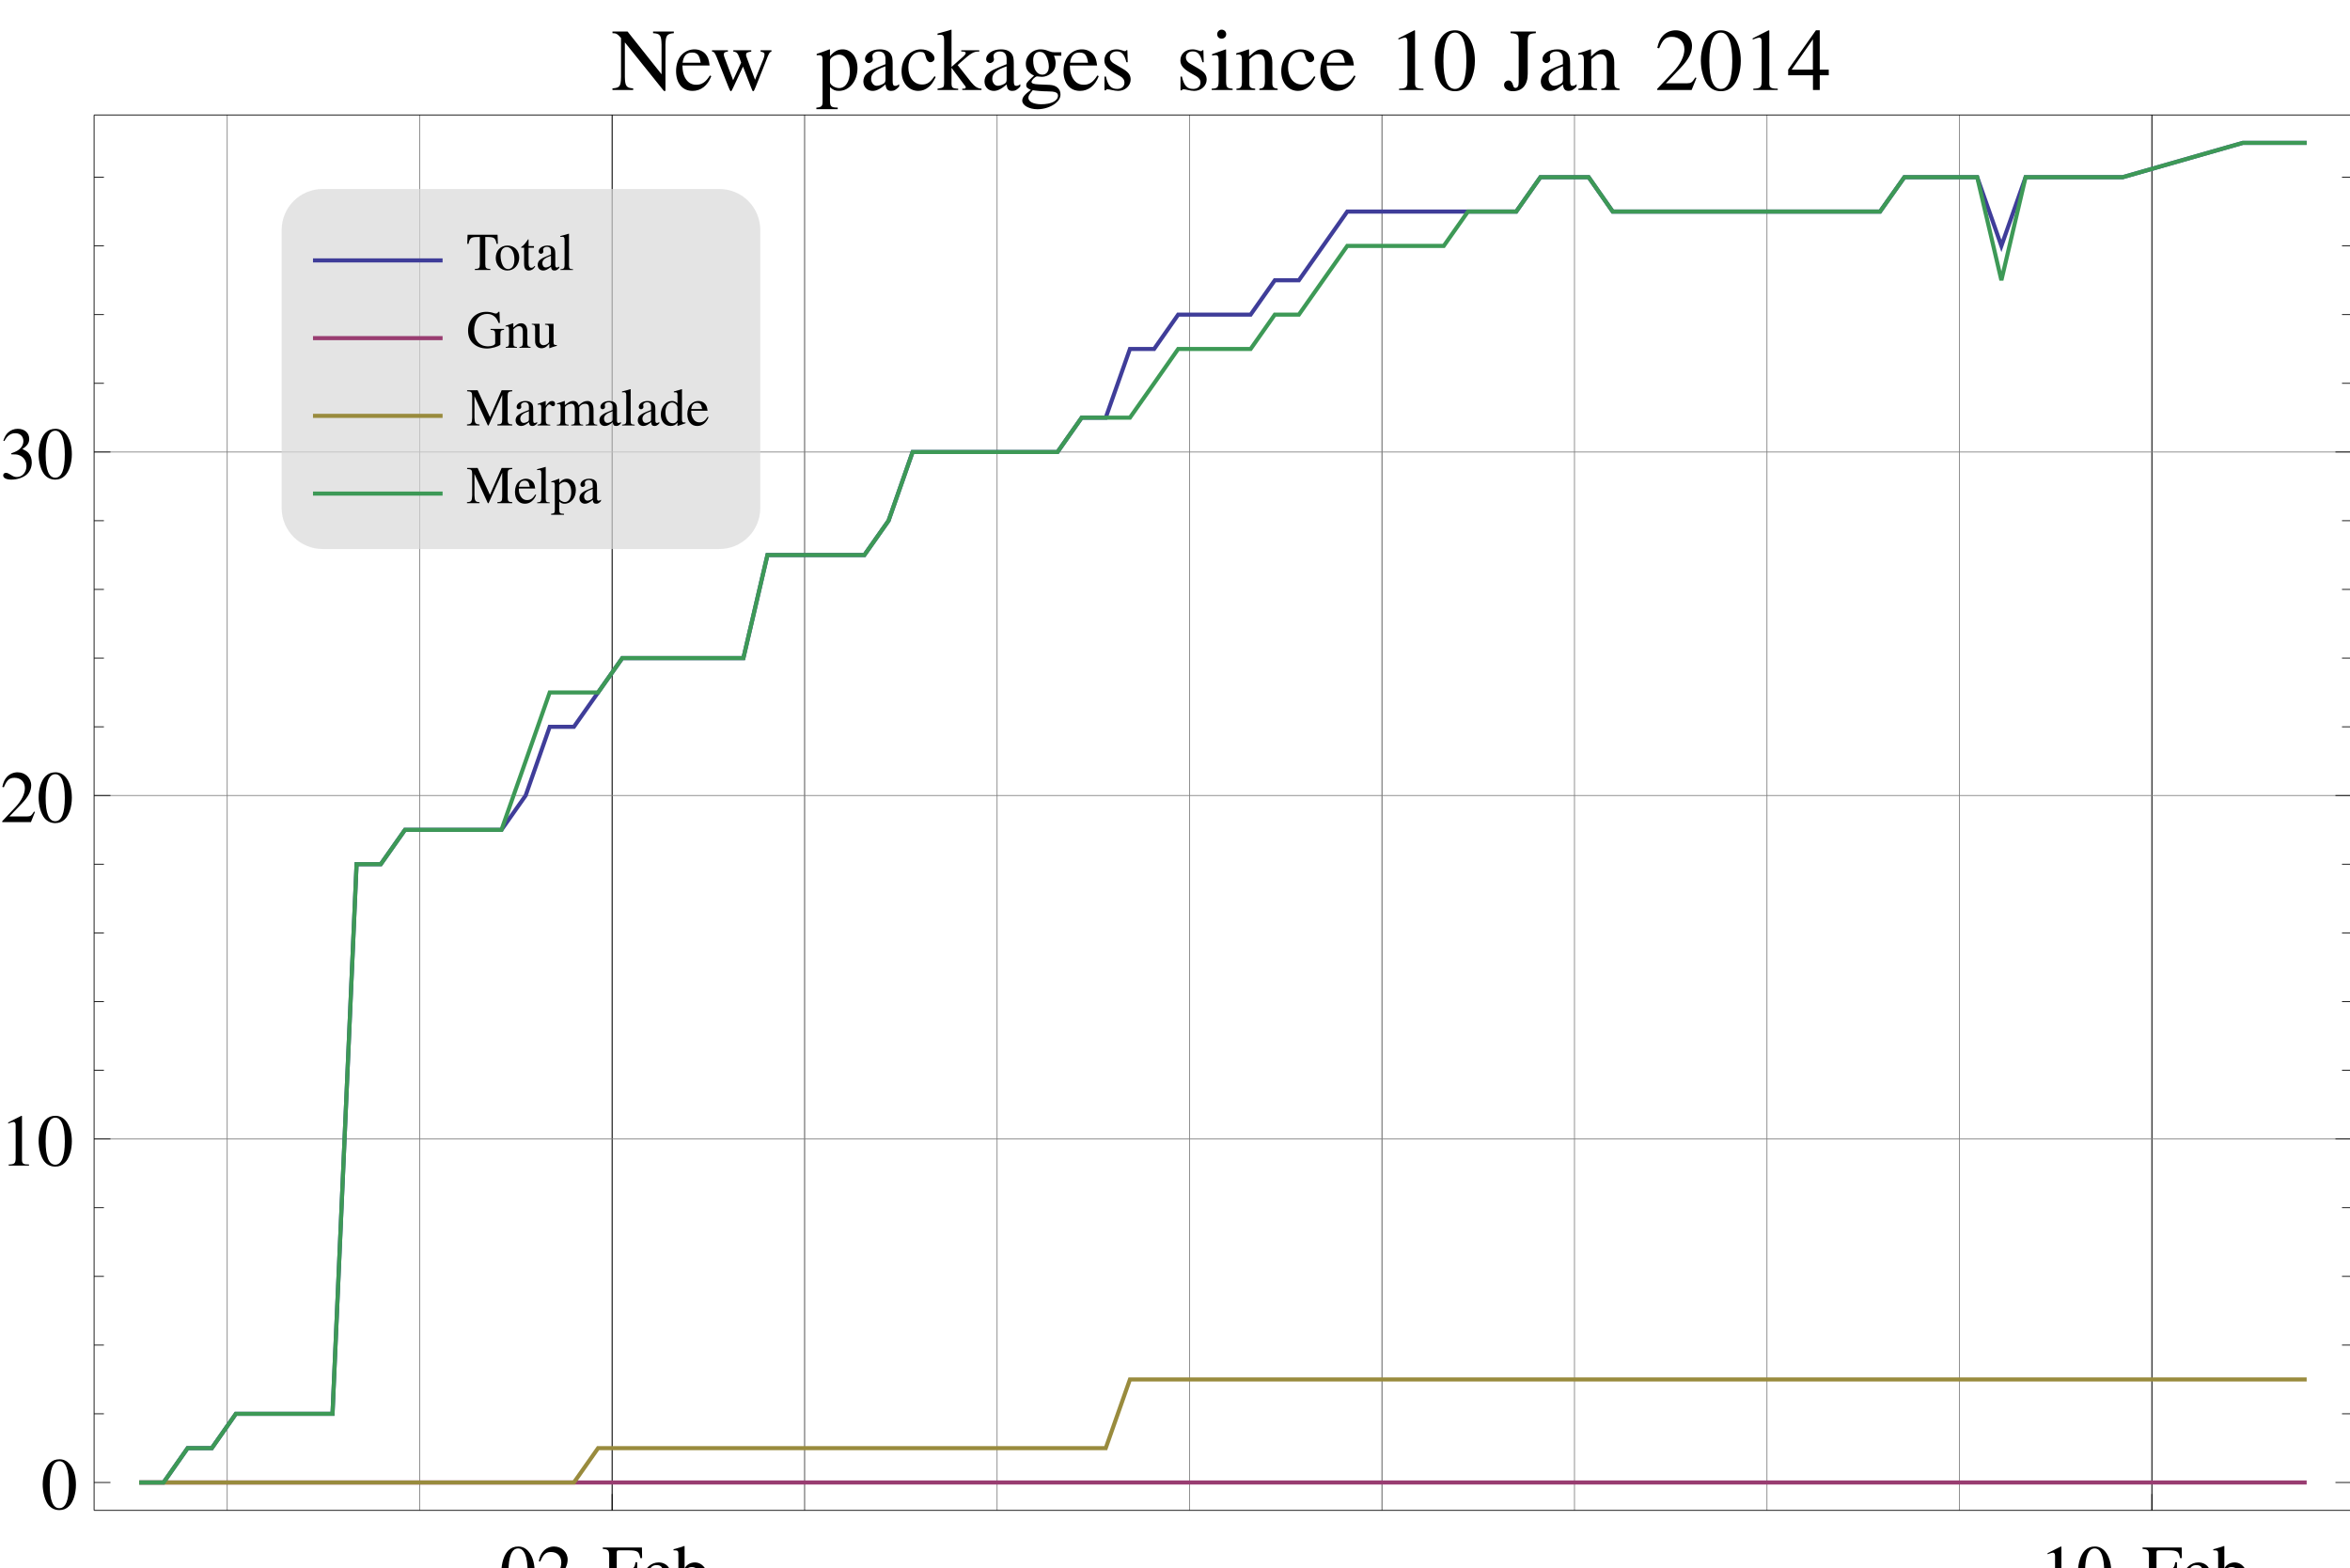
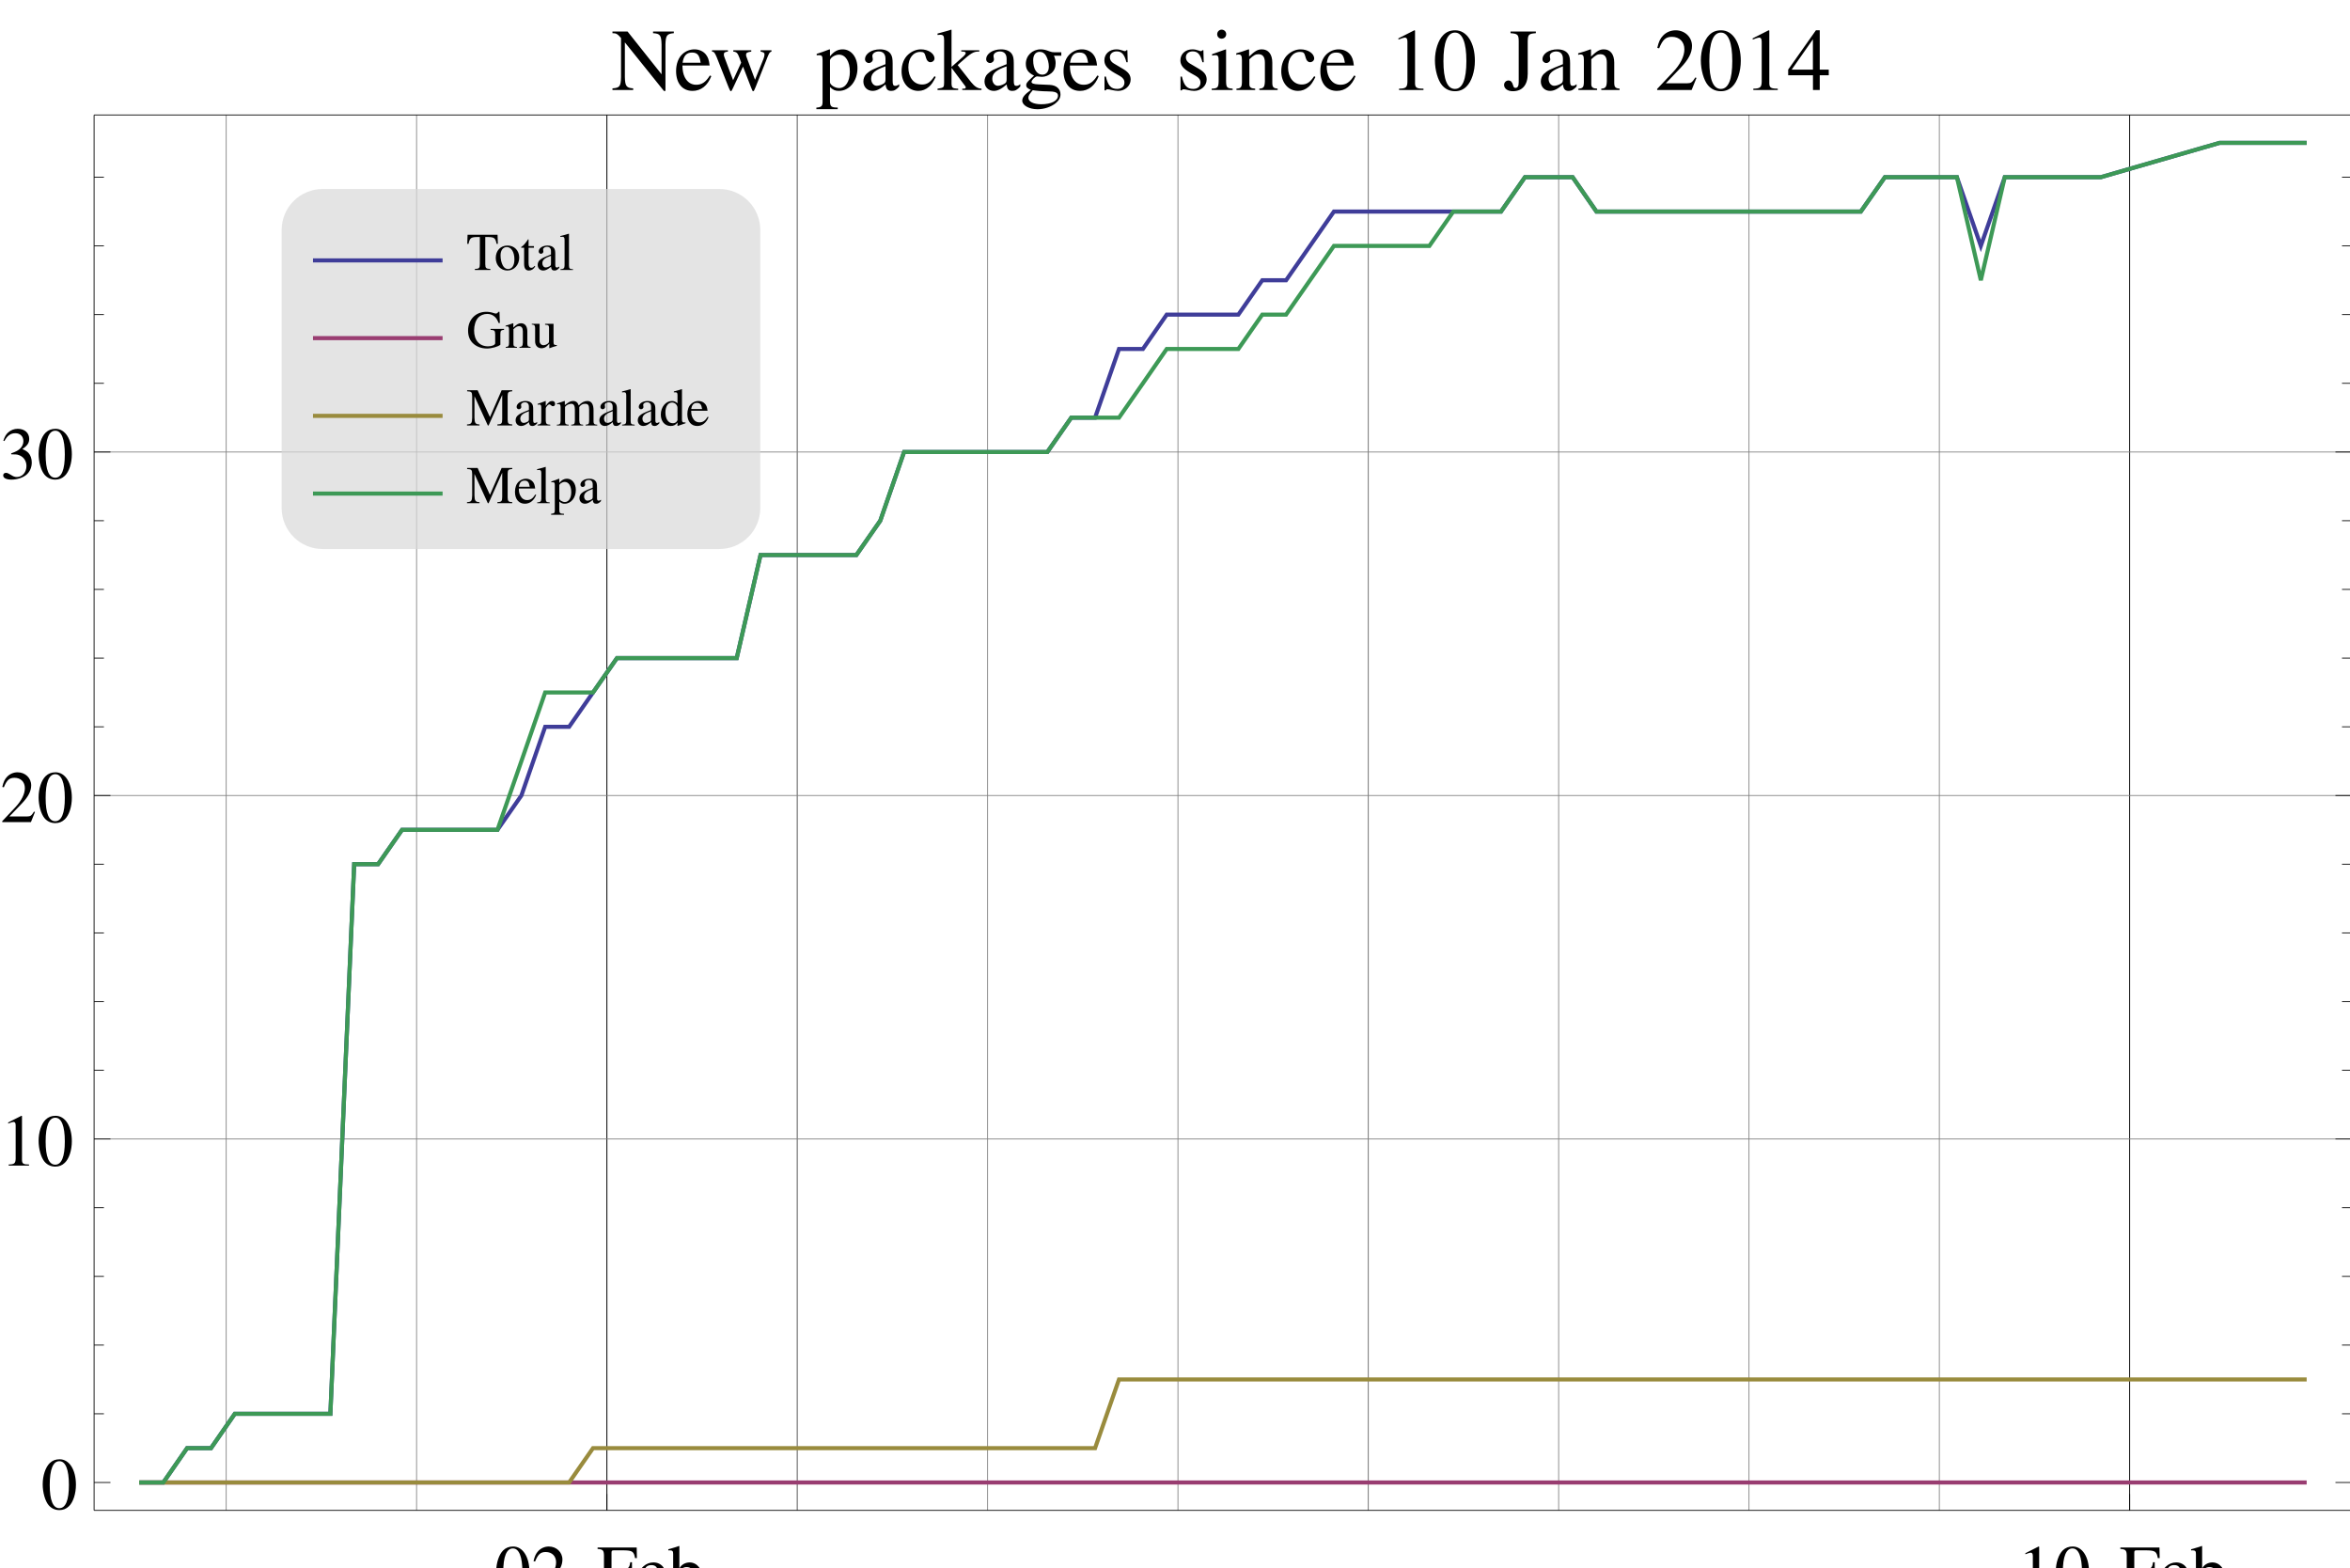
<svg xmlns="http://www.w3.org/2000/svg" version="1.1">
  <g transform="translate(-0, -0)">
    <g transform="matrix(1, 0, 0, 1, 0, 0)" clip-path="url(#cp1)">
      <clipPath id="cp1">
-         <polygon points="23,28 23,370 575,370 575,28 " />
-       </clipPath>
-       <polyline fill="none" stroke-opacity="1" stroke-width="0.2px" stroke="rgb(50.001%,50.001%,50.001%)" points="55.537,369.193 55.537,28.1 " />
+         <polygon points="22,28 22,370 575,370 575,28 " />
+       </clipPath>
+       <polyline fill="none" stroke-opacity="1" stroke-width="0.2px" stroke="rgb(50.001%,50.001%,50.001%)" points="55.3,369.193 55.3,28.1 " />
    </g>
    <g transform="matrix(1, 0, 0, 1, 0, 0)" clip-path="url(#cp2)">
      <clipPath id="cp2">
-         <polygon points="23,28 23,370 575,370 575,28 " />
-       </clipPath>
-       <polyline fill="none" stroke-opacity="1" stroke-width="0.2px" stroke="rgb(50.001%,50.001%,50.001%)" points="102.586,369.193 102.586,28.1 " />
+         <polygon points="22,28 22,370 575,370 575,28 " />
+       </clipPath>
+       <polyline fill="none" stroke-opacity="1" stroke-width="0.2px" stroke="rgb(50.001%,50.001%,50.001%)" points="101.829,369.193 101.829,28.1 " />
    </g>
    <g transform="matrix(1, 0, 0, 1, 0, 0)" clip-path="url(#cp3)">
      <clipPath id="cp3">
-         <polygon points="23,28 23,370 575,370 575,28 " />
-       </clipPath>
-       <polyline fill="none" stroke-opacity="1" stroke-width="0.2px" stroke="rgb(50.001%,50.001%,50.001%)" points="149.635,369.193 149.635,28.1 " />
+         <polygon points="22,28 22,370 575,370 575,28 " />
+       </clipPath>
+       <polyline fill="none" stroke-opacity="1" stroke-width="0.2px" stroke="rgb(50.001%,50.001%,50.001%)" points="148.359,369.193 148.359,28.1 " />
    </g>
    <g transform="matrix(1, 0, 0, 1, 0, 0)" clip-path="url(#cp4)">
      <clipPath id="cp4">
-         <polygon points="23,28 23,370 575,370 575,28 " />
-       </clipPath>
-       <polyline fill="none" stroke-opacity="1" stroke-width="0.2px" stroke="rgb(50.001%,50.001%,50.001%)" points="196.684,369.193 196.684,28.1 " />
+         <polygon points="22,28 22,370 575,370 575,28 " />
+       </clipPath>
+       <polyline fill="none" stroke-opacity="1" stroke-width="0.2px" stroke="rgb(50.001%,50.001%,50.001%)" points="194.888,369.193 194.888,28.1 " />
    </g>
    <g transform="matrix(1, 0, 0, 1, 0, 0)" clip-path="url(#cp5)">
      <clipPath id="cp5">
-         <polygon points="23,28 23,370 575,370 575,28 " />
-       </clipPath>
-       <polyline fill="none" stroke-opacity="1" stroke-width="0.2px" stroke="rgb(50.001%,50.001%,50.001%)" points="196.684,369.193 196.684,28.1 " />
+         <polygon points="22,28 22,370 575,370 575,28 " />
+       </clipPath>
+       <polyline fill="none" stroke-opacity="1" stroke-width="0.2px" stroke="rgb(50.001%,50.001%,50.001%)" points="194.888,369.193 194.888,28.1 " />
    </g>
    <g transform="matrix(1, 0, 0, 1, 0, 0)" clip-path="url(#cp6)">
      <clipPath id="cp6">
-         <polygon points="23,28 23,370 575,370 575,28 " />
-       </clipPath>
-       <polyline fill="none" stroke-opacity="1" stroke-width="0.2px" stroke="rgb(50.001%,50.001%,50.001%)" points="243.733,369.193 243.733,28.1 " />
+         <polygon points="22,28 22,370 575,370 575,28 " />
+       </clipPath>
+       <polyline fill="none" stroke-opacity="1" stroke-width="0.2px" stroke="rgb(50.001%,50.001%,50.001%)" points="241.418,369.193 241.418,28.1 " />
    </g>
    <g transform="matrix(1, 0, 0, 1, 0, 0)" clip-path="url(#cp7)">
      <clipPath id="cp7">
-         <polygon points="23,28 23,370 575,370 575,28 " />
-       </clipPath>
-       <polyline fill="none" stroke-opacity="1" stroke-width="0.2px" stroke="rgb(50.001%,50.001%,50.001%)" points="290.782,369.193 290.782,28.1 " />
+         <polygon points="22,28 22,370 575,370 575,28 " />
+       </clipPath>
+       <polyline fill="none" stroke-opacity="1" stroke-width="0.2px" stroke="rgb(50.001%,50.001%,50.001%)" points="287.948,369.193 287.948,28.1 " />
    </g>
    <g transform="matrix(1, 0, 0, 1, 0, 0)" clip-path="url(#cp8)">
      <clipPath id="cp8">
-         <polygon points="23,28 23,370 575,370 575,28 " />
-       </clipPath>
-       <polyline fill="none" stroke-opacity="1" stroke-width="0.2px" stroke="rgb(50.001%,50.001%,50.001%)" points="337.831,369.193 337.831,28.1 " />
+         <polygon points="22,28 22,370 575,370 575,28 " />
+       </clipPath>
+       <polyline fill="none" stroke-opacity="1" stroke-width="0.2px" stroke="rgb(50.001%,50.001%,50.001%)" points="334.477,369.193 334.477,28.1 " />
    </g>
    <g transform="matrix(1, 0, 0, 1, 0, 0)" clip-path="url(#cp9)">
      <clipPath id="cp9">
-         <polygon points="23,28 23,370 575,370 575,28 " />
-       </clipPath>
-       <polyline fill="none" stroke-opacity="1" stroke-width="0.2px" stroke="rgb(50.001%,50.001%,50.001%)" points="337.831,369.193 337.831,28.1 " />
+         <polygon points="22,28 22,370 575,370 575,28 " />
+       </clipPath>
+       <polyline fill="none" stroke-opacity="1" stroke-width="0.2px" stroke="rgb(50.001%,50.001%,50.001%)" points="334.477,369.193 334.477,28.1 " />
    </g>
    <g transform="matrix(1, 0, 0, 1, 0, 0)" clip-path="url(#cp10)">
      <clipPath id="cp10">
-         <polygon points="23,28 23,370 575,370 575,28 " />
-       </clipPath>
-       <polyline fill="none" stroke-opacity="1" stroke-width="0.2px" stroke="rgb(50.001%,50.001%,50.001%)" points="384.88,369.193 384.88,28.1 " />
+         <polygon points="22,28 22,370 575,370 575,28 " />
+       </clipPath>
+       <polyline fill="none" stroke-opacity="1" stroke-width="0.2px" stroke="rgb(50.001%,50.001%,50.001%)" points="381.007,369.193 381.007,28.1 " />
    </g>
    <g transform="matrix(1, 0, 0, 1, 0, 0)" clip-path="url(#cp11)">
      <clipPath id="cp11">
-         <polygon points="23,28 23,370 575,370 575,28 " />
-       </clipPath>
-       <polyline fill="none" stroke-opacity="1" stroke-width="0.2px" stroke="rgb(50.001%,50.001%,50.001%)" points="431.929,369.193 431.929,28.1 " />
+         <polygon points="22,28 22,370 575,370 575,28 " />
+       </clipPath>
+       <polyline fill="none" stroke-opacity="1" stroke-width="0.2px" stroke="rgb(50.001%,50.001%,50.001%)" points="427.537,369.193 427.537,28.1 " />
    </g>
    <g transform="matrix(1, 0, 0, 1, 0, 0)" clip-path="url(#cp12)">
      <clipPath id="cp12">
-         <polygon points="23,28 23,370 575,370 575,28 " />
-       </clipPath>
-       <polyline fill="none" stroke-opacity="1" stroke-width="0.2px" stroke="rgb(50.001%,50.001%,50.001%)" points="478.978,369.193 478.978,28.1 " />
+         <polygon points="22,28 22,370 575,370 575,28 " />
+       </clipPath>
+       <polyline fill="none" stroke-opacity="1" stroke-width="0.2px" stroke="rgb(50.001%,50.001%,50.001%)" points="474.066,369.193 474.066,28.1 " />
    </g>
    <g transform="matrix(1, 0, 0, 1, 0, 0)" clip-path="url(#cp13)">
      <clipPath id="cp13">
-         <polygon points="23,28 23,370 575,370 575,28 " />
-       </clipPath>
-       <polyline fill="none" stroke-opacity="1" stroke-width="0.2px" stroke="rgb(50.001%,50.001%,50.001%)" points="526.027,369.193 526.027,28.1 " />
+         <polygon points="22,28 22,370 575,370 575,28 " />
+       </clipPath>
+       <polyline fill="none" stroke-opacity="1" stroke-width="0.2px" stroke="rgb(50.001%,50.001%,50.001%)" points="520.596,369.193 520.596,28.1 " />
    </g>
    <g transform="matrix(1, 0, 0, 1, 0, 0)" clip-path="url(#cp14)">
      <clipPath id="cp14">
-         <polygon points="23,28 23,370 575,370 575,28 " />
-       </clipPath>
-       <polyline fill="none" stroke-opacity="1" stroke-width="0.2px" stroke="rgb(0%,0%,0%)" points="149.635,369.193 149.635,28.1 " />
+         <polygon points="22,28 22,370 575,370 575,28 " />
+       </clipPath>
+       <polyline fill="none" stroke-opacity="1" stroke-width="0.2px" stroke="rgb(0%,0%,0%)" points="148.359,369.193 148.359,28.1 " />
    </g>
    <g transform="matrix(1, 0, 0, 1, 0, 0)" clip-path="url(#cp15)">
      <clipPath id="cp15">
-         <polygon points="23,28 23,370 575,370 575,28 " />
-       </clipPath>
-       <polyline fill="none" stroke-opacity="1" stroke-width="0.2px" stroke="rgb(0%,0%,0%)" points="526.027,369.193 526.027,28.1 " />
+         <polygon points="22,28 22,370 575,370 575,28 " />
+       </clipPath>
+       <polyline fill="none" stroke-opacity="1" stroke-width="0.2px" stroke="rgb(0%,0%,0%)" points="520.596,369.193 520.596,28.1 " />
    </g>
    <g transform="matrix(1, 0, 0, 1, 0, 0)" clip-path="url(#cp16)">
      <clipPath id="cp16">
-         <polygon points="23,28 23,370 575,370 575,28 " />
+         <polygon points="22,28 22,370 575,370 575,28 " />
      </clipPath>
      <polyline fill="none" stroke-opacity="1" stroke-width="0.2px" stroke="rgb(50.001%,50.001%,50.001%)" points="23,278.41 574.9,278.41 " />
    </g>
    <g transform="matrix(1, 0, 0, 1, 0, 0)" clip-path="url(#cp17)">
      <clipPath id="cp17">
-         <polygon points="23,28 23,370 575,370 575,28 " />
+         <polygon points="22,28 22,370 575,370 575,28 " />
      </clipPath>
      <polyline fill="none" stroke-opacity="1" stroke-width="0.2px" stroke="rgb(50.001%,50.001%,50.001%)" points="23,194.448 574.9,194.448 " />
    </g>
    <g transform="matrix(1, 0, 0, 1, 0, 0)" clip-path="url(#cp18)">
      <clipPath id="cp18">
-         <polygon points="23,28 23,370 575,370 575,28 " />
+         <polygon points="22,28 22,370 575,370 575,28 " />
      </clipPath>
      <polyline fill="none" stroke-opacity="1" stroke-width="0.2px" stroke="rgb(50.001%,50.001%,50.001%)" points="23,110.487 574.9,110.487 " />
    </g>
    <g transform="matrix(1, 0, 0, 1, 0, 0)" clip-path="url(#cp19)">
      <clipPath id="cp19">
-         <polygon points="23,28 23,370 575,370 575,28 " />
-       </clipPath>
-       <polyline fill="none" stroke-opacity="1" stroke-width="1px" stroke="rgb(24.72%,23.999%,60%)" points="34.038,362.371 39.984,362.371 45.866,353.975 51.779,353.975 57.66,345.579 63.574,345.579 69.488,345.579 75.369,345.579 81.283,345.579 87.164,211.241 93.078,211.241 98.992,202.845 104.873,202.845 110.787,202.845 116.7,202.845 122.582,202.845 128.495,194.448 134.377,177.656 140.29,177.656 146.204,169.26 152.118,160.864 158.032,160.864 164.011,160.864 169.892,160.864 175.806,160.864 181.72,160.864 187.601,135.675 193.58,135.675 199.494,135.675 205.375,135.675 211.289,135.675 217.202,127.279 223.083,110.487 228.997,110.487 234.878,110.487 240.792,110.487 246.706,110.487 252.587,110.487 258.501,110.487 264.415,102.091 270.296,102.091 276.21,85.299 282.123,85.299 288.005,76.903 293.918,76.903 299.799,76.903 305.713,76.903 311.627,68.506 317.508,68.506 323.422,60.11 329.336,51.714 335.217,51.714 341.131,51.714 347.012,51.714 352.926,51.714 358.839,51.714 364.721,51.714 370.634,51.714 376.548,43.318 382.429,43.318 388.343,43.318 394.224,51.714 400.138,51.714 406.052,51.714 411.933,51.714 417.912,51.714 423.891,51.714 429.838,51.714 435.817,51.714 441.731,51.714 447.71,51.714 453.624,51.714 459.57,51.714 465.517,43.318 471.463,43.318 477.409,43.318 483.323,43.318 489.237,60.11 495.151,43.318 501.065,43.318 507.011,43.318 512.958,43.318 518.871,43.318 548.244,34.922 552.002,34.922 557.981,34.922 563.862,34.922 " />
-       <polyline fill="none" stroke-opacity="1" stroke-width="1px" stroke="rgb(60%,23.999%,44.289%)" points="34.038,362.371 39.984,362.371 45.866,362.371 51.779,362.371 57.66,362.371 63.574,362.371 69.488,362.371 75.369,362.371 81.283,362.371 87.164,362.371 93.078,362.371 98.992,362.371 104.873,362.371 110.787,362.371 116.7,362.371 122.582,362.371 128.495,362.371 134.377,362.371 140.29,362.371 146.204,362.371 152.118,362.371 158.032,362.371 164.011,362.371 169.892,362.371 175.806,362.371 181.72,362.371 187.601,362.371 193.58,362.371 199.494,362.371 205.375,362.371 211.289,362.371 217.202,362.371 223.083,362.371 228.997,362.371 234.878,362.371 240.792,362.371 246.706,362.371 252.587,362.371 258.501,362.371 264.415,362.371 270.296,362.371 276.21,362.371 282.123,362.371 288.005,362.371 293.918,362.371 299.799,362.371 305.713,362.371 311.627,362.371 317.508,362.371 323.422,362.371 329.336,362.371 335.217,362.371 341.131,362.371 347.012,362.371 352.926,362.371 358.839,362.371 364.721,362.371 370.634,362.371 376.548,362.371 382.429,362.371 388.343,362.371 394.224,362.371 400.138,362.371 406.052,362.371 411.933,362.371 417.912,362.371 423.891,362.371 429.838,362.371 435.817,362.371 441.731,362.371 447.71,362.371 453.624,362.371 459.57,362.371 465.517,362.371 471.463,362.371 477.409,362.371 483.323,362.371 489.237,362.371 495.151,362.371 501.065,362.371 507.011,362.371 512.958,362.371 518.871,362.371 548.244,362.371 552.002,362.371 557.981,362.371 563.862,362.371 " />
-       <polyline fill="none" stroke-opacity="1" stroke-width="1px" stroke="rgb(60%,54.702%,23.999%)" points="34.038,362.371 39.984,362.371 45.866,362.371 51.779,362.371 57.66,362.371 63.574,362.371 69.488,362.371 75.369,362.371 81.283,362.371 87.164,362.371 93.078,362.371 98.992,362.371 104.873,362.371 110.787,362.371 116.7,362.371 122.582,362.371 128.495,362.371 134.377,362.371 140.29,362.371 146.204,353.975 152.118,353.975 158.032,353.975 164.011,353.975 169.892,353.975 175.806,353.975 181.72,353.975 187.601,353.975 193.58,353.975 199.494,353.975 205.375,353.975 211.289,353.975 217.202,353.975 223.083,353.975 228.997,353.975 234.878,353.975 240.792,353.975 246.706,353.975 252.587,353.975 258.501,353.975 264.415,353.975 270.296,353.975 276.21,337.183 282.123,337.183 288.005,337.183 293.918,337.183 299.799,337.183 305.713,337.183 311.627,337.183 317.508,337.183 323.422,337.183 329.336,337.183 335.217,337.183 341.131,337.183 347.012,337.183 352.926,337.183 358.839,337.183 364.721,337.183 370.634,337.183 376.548,337.183 382.429,337.183 388.343,337.183 394.224,337.183 400.138,337.183 406.052,337.183 411.933,337.183 417.912,337.183 423.891,337.183 429.838,337.183 435.817,337.183 441.731,337.183 447.71,337.183 453.624,337.183 459.57,337.183 465.517,337.183 471.463,337.183 477.409,337.183 483.323,337.183 489.237,337.183 495.151,337.183 501.065,337.183 507.011,337.183 512.958,337.183 518.871,337.183 548.244,337.183 552.002,337.183 557.981,337.183 563.862,337.183 " />
-       <polyline fill="none" stroke-opacity="1" stroke-width="1px" stroke="rgb(23.999%,60%,33.692%)" points="34.038,362.371 39.984,362.371 45.866,353.975 51.779,353.975 57.66,345.579 63.574,345.579 69.488,345.579 75.369,345.579 81.283,345.579 87.164,211.241 93.078,211.241 98.992,202.845 104.873,202.845 110.787,202.845 116.7,202.845 122.582,202.845 128.495,186.052 134.377,169.26 140.29,169.26 146.204,169.26 152.118,160.864 158.032,160.864 164.011,160.864 169.892,160.864 175.806,160.864 181.72,160.864 187.601,135.675 193.58,135.675 199.494,135.675 205.375,135.675 211.289,135.675 217.202,127.279 223.083,110.487 228.997,110.487 234.878,110.487 240.792,110.487 246.706,110.487 252.587,110.487 258.501,110.487 264.415,102.091 270.296,102.091 276.21,102.091 282.123,93.695 288.005,85.299 293.918,85.299 299.799,85.299 305.713,85.299 311.627,76.903 317.508,76.903 323.422,68.506 329.336,60.11 335.217,60.11 341.131,60.11 347.012,60.11 352.926,60.11 358.839,51.714 364.721,51.714 370.634,51.714 376.548,43.318 382.429,43.318 388.343,43.318 394.224,51.714 400.138,51.714 406.052,51.714 411.933,51.714 417.912,51.714 423.891,51.714 429.838,51.714 435.817,51.714 441.731,51.714 447.71,51.714 453.624,51.714 459.57,51.714 465.517,43.318 471.463,43.318 477.409,43.318 483.323,43.318 489.237,68.506 495.151,43.318 501.065,43.318 507.011,43.318 512.958,43.318 518.871,43.318 548.244,34.922 552.002,34.922 557.981,34.922 563.862,34.922 " />
+         <polygon points="22,28 22,370 575,370 575,28 " />
+       </clipPath>
+       <polyline fill="none" stroke-opacity="1" stroke-width="1px" stroke="rgb(24.72%,23.999%,60%)" points="34.038,362.371 39.919,362.371 45.735,353.975 51.584,353.975 57.4,345.579 63.248,345.579 69.097,345.579 74.913,345.579 80.761,345.579 86.578,211.241 92.426,211.241 98.275,202.845 104.091,202.845 109.939,202.845 115.788,202.845 121.604,202.845 127.453,194.448 133.269,177.656 139.117,177.656 144.966,169.26 150.814,160.864 156.663,160.864 162.576,160.864 168.392,160.864 174.241,160.864 180.089,160.864 185.906,135.675 191.819,135.675 197.667,135.675 203.483,135.675 209.332,135.675 215.18,127.279 220.997,110.487 226.845,110.487 232.661,110.487 238.51,110.487 244.358,110.487 250.175,110.487 256.023,110.487 261.872,102.091 267.688,102.091 273.536,85.299 279.385,85.299 285.201,76.903 291.05,76.903 296.866,76.903 302.714,76.903 308.563,68.506 314.379,68.506 320.228,60.11 326.076,51.714 331.892,51.714 337.741,51.714 343.557,51.714 349.406,51.714 355.254,51.714 361.07,51.714 366.919,51.714 372.767,43.318 378.584,43.318 384.432,43.318 390.248,51.714 396.097,51.714 401.945,51.714 407.762,51.714 413.675,51.714 419.588,51.714 425.469,51.714 431.382,51.714 437.23,51.714 443.143,51.714 448.992,51.714 454.873,51.714 460.754,43.318 466.634,43.318 472.515,43.318 478.364,43.318 484.212,60.11 490.061,43.318 495.909,43.318 501.79,43.318 507.671,43.318 513.52,43.318 542.568,34.922 546.284,34.922 552.197,34.922 558.013,34.922 563.862,34.922 " />
+       <polyline fill="none" stroke-opacity="1" stroke-width="1px" stroke="rgb(60%,23.999%,44.289%)" points="34.038,362.371 39.919,362.371 45.735,362.371 51.584,362.371 57.4,362.371 63.248,362.371 69.097,362.371 74.913,362.371 80.761,362.371 86.578,362.371 92.426,362.371 98.275,362.371 104.091,362.371 109.939,362.371 115.788,362.371 121.604,362.371 127.453,362.371 133.269,362.371 139.117,362.371 144.966,362.371 150.814,362.371 156.663,362.371 162.576,362.371 168.392,362.371 174.241,362.371 180.089,362.371 185.906,362.371 191.819,362.371 197.667,362.371 203.483,362.371 209.332,362.371 215.18,362.371 220.997,362.371 226.845,362.371 232.661,362.371 238.51,362.371 244.358,362.371 250.175,362.371 256.023,362.371 261.872,362.371 267.688,362.371 273.536,362.371 279.385,362.371 285.201,362.371 291.05,362.371 296.866,362.371 302.714,362.371 308.563,362.371 314.379,362.371 320.228,362.371 326.076,362.371 331.892,362.371 337.741,362.371 343.557,362.371 349.406,362.371 355.254,362.371 361.07,362.371 366.919,362.371 372.767,362.371 378.584,362.371 384.432,362.371 390.248,362.371 396.097,362.371 401.945,362.371 407.762,362.371 413.675,362.371 419.588,362.371 425.469,362.371 431.382,362.371 437.23,362.371 443.143,362.371 448.992,362.371 454.873,362.371 460.754,362.371 466.634,362.371 472.515,362.371 478.364,362.371 484.212,362.371 490.061,362.371 495.909,362.371 501.79,362.371 507.671,362.371 513.52,362.371 542.568,362.371 546.284,362.371 552.197,362.371 558.013,362.371 563.862,362.371 " />
+       <polyline fill="none" stroke-opacity="1" stroke-width="1px" stroke="rgb(60%,54.702%,23.999%)" points="34.038,362.371 39.919,362.371 45.735,362.371 51.584,362.371 57.4,362.371 63.248,362.371 69.097,362.371 74.913,362.371 80.761,362.371 86.578,362.371 92.426,362.371 98.275,362.371 104.091,362.371 109.939,362.371 115.788,362.371 121.604,362.371 127.453,362.371 133.269,362.371 139.117,362.371 144.966,353.975 150.814,353.975 156.663,353.975 162.576,353.975 168.392,353.975 174.241,353.975 180.089,353.975 185.906,353.975 191.819,353.975 197.667,353.975 203.483,353.975 209.332,353.975 215.18,353.975 220.997,353.975 226.845,353.975 232.661,353.975 238.51,353.975 244.358,353.975 250.175,353.975 256.023,353.975 261.872,353.975 267.688,353.975 273.536,337.183 279.385,337.183 285.201,337.183 291.05,337.183 296.866,337.183 302.714,337.183 308.563,337.183 314.379,337.183 320.228,337.183 326.076,337.183 331.892,337.183 337.741,337.183 343.557,337.183 349.406,337.183 355.254,337.183 361.07,337.183 366.919,337.183 372.767,337.183 378.584,337.183 384.432,337.183 390.248,337.183 396.097,337.183 401.945,337.183 407.762,337.183 413.675,337.183 419.588,337.183 425.469,337.183 431.382,337.183 437.23,337.183 443.143,337.183 448.992,337.183 454.873,337.183 460.754,337.183 466.634,337.183 472.515,337.183 478.364,337.183 484.212,337.183 490.061,337.183 495.909,337.183 501.79,337.183 507.671,337.183 513.52,337.183 542.568,337.183 546.284,337.183 552.197,337.183 558.013,337.183 563.862,337.183 " />
+       <polyline fill="none" stroke-opacity="1" stroke-width="1px" stroke="rgb(23.999%,60%,33.692%)" points="34.038,362.371 39.919,362.371 45.735,353.975 51.584,353.975 57.4,345.579 63.248,345.579 69.097,345.579 74.913,345.579 80.761,345.579 86.578,211.241 92.426,211.241 98.275,202.845 104.091,202.845 109.939,202.845 115.788,202.845 121.604,202.845 127.453,186.052 133.269,169.26 139.117,169.26 144.966,169.26 150.814,160.864 156.663,160.864 162.576,160.864 168.392,160.864 174.241,160.864 180.089,160.864 185.906,135.675 191.819,135.675 197.667,135.675 203.483,135.675 209.332,135.675 215.18,127.279 220.997,110.487 226.845,110.487 232.661,110.487 238.51,110.487 244.358,110.487 250.175,110.487 256.023,110.487 261.872,102.091 267.688,102.091 273.536,102.091 279.385,93.695 285.201,85.299 291.05,85.299 296.866,85.299 302.714,85.299 308.563,76.903 314.379,76.903 320.228,68.506 326.076,60.11 331.892,60.11 337.741,60.11 343.557,60.11 349.406,60.11 355.254,51.714 361.07,51.714 366.919,51.714 372.767,43.318 378.584,43.318 384.432,43.318 390.248,51.714 396.097,51.714 401.945,51.714 407.762,51.714 413.675,51.714 419.588,51.714 425.469,51.714 431.382,51.714 437.23,51.714 443.143,51.714 448.992,51.714 454.873,51.714 460.754,43.318 466.634,43.318 472.515,43.318 478.364,43.318 484.212,68.506 490.061,43.318 495.909,43.318 501.79,43.318 507.671,43.318 513.52,43.318 542.568,34.922 546.284,34.922 552.197,34.922 558.013,34.922 563.862,34.922 " />
    </g>
    <g transform="matrix(1, 0, 0, 1, 0, 0)" clip-path="url(#cp20)">
      <clipPath id="cp20">
        <polygon points="0,0 0,396 576,396 576,0 " />
      </clipPath>
      <polyline fill="none" stroke-opacity="1" stroke-width="0.2px" stroke="rgb(0%,0%,0%)" points="574.9,369.193 23,369.193 " />
      <polyline fill="none" stroke-opacity="1" stroke-width="0.2px" stroke="rgb(0%,0%,0%)" points="23,369.193 23,28.1 " />
      <polyline fill="none" stroke-opacity="1" stroke-width="0.2px" stroke="rgb(0%,0%,0%)" points="23,28.1 574.9,28.1 " />
      <polyline fill="none" stroke-opacity="1" stroke-width="0.2px" stroke="rgb(0%,0%,0%)" points="574.9,28.1 574.9,369.193 " />
-       <polyline fill="none" stroke-opacity="1" stroke-width="0.2px" stroke="rgb(0%,0%,0%)" points="149.635,369.193 149.635,365.193 " />
-     </g>
-     <g transform="matrix(1, 0, 0, 1, 122.1348, 372.193)" clip-path="url(#cp21)">
+       <polyline fill="none" stroke-opacity="1" stroke-width="0.2px" stroke="rgb(0%,0%,0%)" points="148.359,369.193 148.359,365.193 " />
+     </g>
+     <g transform="matrix(1, 0, 0, 1, 120.8587, 372.193)" clip-path="url(#cp21)">
      <clipPath id="cp21">
-         <polygon points="-1.135,-1.193 -1.135,23.807 56.865,23.807 56.865,-1.193 " />
+         <polygon points="-1.859,-1.193 -1.859,23.807 56.141,23.807 56.141,-1.193 " />
      </clipPath>
      <text x="0" y="18" font-family="Times" font-size="18px" fill="rgb(0%,0%,0%)">02</text>
      <text x="25" y="18" font-family="Times" font-size="18px" fill="rgb(0%,0%,0%)">Feb</text>
    </g>
    <g transform="matrix(1, 0, 0, 1, 0, 0)" clip-path="url(#cp22)">
      <clipPath id="cp22">
        <polygon points="0,0 0,396 576,396 576,0 " />
      </clipPath>
-       <polyline fill="none" stroke-opacity="1" stroke-width="0.2px" stroke="rgb(0%,0%,0%)" points="526.027,369.193 526.027,365.193 " />
-     </g>
-     <g transform="matrix(1, 0, 0, 1, 498.5268, 372.193)" clip-path="url(#cp23)">
+       <polyline fill="none" stroke-opacity="1" stroke-width="0.2px" stroke="rgb(0%,0%,0%)" points="520.596,369.193 520.596,365.193 " />
+     </g>
+     <g transform="matrix(1, 0, 0, 1, 493.0959, 372.193)" clip-path="url(#cp23)">
      <clipPath id="cp23">
-         <polygon points="-1.527,-1.193 -1.527,23.807 56.473,23.807 56.473,-1.193 " />
+         <polygon points="-1.096,-1.193 -1.096,23.807 56.904,23.807 56.904,-1.193 " />
      </clipPath>
      <text x="0" y="18" font-family="Times" font-size="18px" fill="rgb(0%,0%,0%)">10</text>
      <text x="25" y="18" font-family="Times" font-size="18px" fill="rgb(0%,0%,0%)">Feb</text>
    </g>
    <g transform="matrix(1, 0, 0, 1, 0, 0)" clip-path="url(#cp24)">
      <clipPath id="cp24">
        <polygon points="0,0 0,396 576,396 576,0 " />
      </clipPath>
      <polyline fill="none" stroke-opacity="1" stroke-width="0.2px" stroke="rgb(0%,0%,0%)" points="23,362.371 27,362.371 " />
    </g>
    <g transform="matrix(1, 0, 0, 1, 10, 350.8711)" clip-path="url(#cp25)">
      <clipPath id="cp25">
-         <polygon points="-1,-1.871 -1,24.129 11,24.129 11,-1.871 " />
+         <polygon points="-2,-1.871 -2,24.129 11,24.129 11,-1.871 " />
      </clipPath>
      <text x="0" y="18" font-family="Times" font-size="18px" fill="rgb(0%,0%,0%)">0</text>
    </g>
    <g transform="matrix(1, 0, 0, 1, 0, 0)" clip-path="url(#cp26)">
      <clipPath id="cp26">
        <polygon points="0,0 0,396 576,396 576,0 " />
      </clipPath>
      <polyline fill="none" stroke-opacity="1" stroke-width="0.2px" stroke="rgb(0%,0%,0%)" points="23,345.579 25.4,345.579 " />
    </g>
    <g transform="matrix(1, 0, 0, 1, 0, 0)" clip-path="url(#cp27)">
      <clipPath id="cp27">
        <polygon points="0,0 0,396 576,396 576,0 " />
      </clipPath>
      <polyline fill="none" stroke-opacity="1" stroke-width="0.2px" stroke="rgb(0%,0%,0%)" points="23,328.787 25.4,328.787 " />
    </g>
    <g transform="matrix(1, 0, 0, 1, 0, 0)" clip-path="url(#cp28)">
      <clipPath id="cp28">
        <polygon points="0,0 0,396 576,396 576,0 " />
      </clipPath>
      <polyline fill="none" stroke-opacity="1" stroke-width="0.2px" stroke="rgb(0%,0%,0%)" points="23,311.994 25.4,311.994 " />
    </g>
    <g transform="matrix(1, 0, 0, 1, 0, 0)" clip-path="url(#cp29)">
      <clipPath id="cp29">
        <polygon points="0,0 0,396 576,396 576,0 " />
      </clipPath>
      <polyline fill="none" stroke-opacity="1" stroke-width="0.2px" stroke="rgb(0%,0%,0%)" points="23,295.202 25.4,295.202 " />
    </g>
    <g transform="matrix(1, 0, 0, 1, 0, 0)" clip-path="url(#cp30)">
      <clipPath id="cp30">
        <polygon points="0,0 0,396 576,396 576,0 " />
      </clipPath>
      <polyline fill="none" stroke-opacity="1" stroke-width="0.2px" stroke="rgb(0%,0%,0%)" points="23,278.41 27,278.41 " />
    </g>
-     <g transform="matrix(1, 0, 0, 1, 0, 266.9098)" clip-path="url(#cp31)">
+     <g transform="matrix(1, 0, 0, 1, -0, 266.9098)" clip-path="url(#cp31)">
      <clipPath id="cp31">
-         <polygon points="0,-1.91 0,24.09 21,24.09 21,-1.91 " />
+         <polygon points="4.65661e-10,-1.91 4.65661e-10,24.09 21,24.09 21,-1.91 " />
      </clipPath>
      <text x="0" y="18" font-family="Times" font-size="18px" fill="rgb(0%,0%,0%)">10</text>
    </g>
    <g transform="matrix(1, 0, 0, 1, 0, 0)" clip-path="url(#cp32)">
      <clipPath id="cp32">
        <polygon points="0,0 0,396 576,396 576,0 " />
      </clipPath>
      <polyline fill="none" stroke-opacity="1" stroke-width="0.2px" stroke="rgb(0%,0%,0%)" points="23,261.617 25.4,261.617 " />
    </g>
    <g transform="matrix(1, 0, 0, 1, 0, 0)" clip-path="url(#cp33)">
      <clipPath id="cp33">
        <polygon points="0,0 0,396 576,396 576,0 " />
      </clipPath>
      <polyline fill="none" stroke-opacity="1" stroke-width="0.2px" stroke="rgb(0%,0%,0%)" points="23,244.825 25.4,244.825 " />
    </g>
    <g transform="matrix(1, 0, 0, 1, 0, 0)" clip-path="url(#cp34)">
      <clipPath id="cp34">
        <polygon points="0,0 0,396 576,396 576,0 " />
      </clipPath>
      <polyline fill="none" stroke-opacity="1" stroke-width="0.2px" stroke="rgb(0%,0%,0%)" points="23,228.033 25.4,228.033 " />
    </g>
    <g transform="matrix(1, 0, 0, 1, 0, 0)" clip-path="url(#cp35)">
      <clipPath id="cp35">
        <polygon points="0,0 0,396 576,396 576,0 " />
      </clipPath>
      <polyline fill="none" stroke-opacity="1" stroke-width="0.2px" stroke="rgb(0%,0%,0%)" points="23,211.241 25.4,211.241 " />
    </g>
    <g transform="matrix(1, 0, 0, 1, 0, 0)" clip-path="url(#cp36)">
      <clipPath id="cp36">
        <polygon points="0,0 0,396 576,396 576,0 " />
      </clipPath>
      <polyline fill="none" stroke-opacity="1" stroke-width="0.2px" stroke="rgb(0%,0%,0%)" points="23,194.448 27,194.448 " />
    </g>
-     <g transform="matrix(1, 0, 0, 1, 0, 182.9484)" clip-path="url(#cp37)">
+     <g transform="matrix(1, 0, 0, 1, -0, 182.9484)" clip-path="url(#cp37)">
      <clipPath id="cp37">
-         <polygon points="0,-1.948 0,24.052 21,24.052 21,-1.948 " />
+         <polygon points="4.65661e-10,-1.948 4.65661e-10,24.052 21,24.052 21,-1.948 " />
      </clipPath>
      <text x="0" y="18" font-family="Times" font-size="18px" fill="rgb(0%,0%,0%)">20</text>
    </g>
    <g transform="matrix(1, 0, 0, 1, 0, 0)" clip-path="url(#cp38)">
      <clipPath id="cp38">
        <polygon points="0,0 0,396 576,396 576,0 " />
      </clipPath>
      <polyline fill="none" stroke-opacity="1" stroke-width="0.2px" stroke="rgb(0%,0%,0%)" points="23,177.656 25.4,177.656 " />
    </g>
    <g transform="matrix(1, 0, 0, 1, 0, 0)" clip-path="url(#cp39)">
      <clipPath id="cp39">
        <polygon points="0,0 0,396 576,396 576,0 " />
      </clipPath>
      <polyline fill="none" stroke-opacity="1" stroke-width="0.2px" stroke="rgb(0%,0%,0%)" points="23,160.864 25.4,160.864 " />
    </g>
    <g transform="matrix(1, 0, 0, 1, 0, 0)" clip-path="url(#cp40)">
      <clipPath id="cp40">
        <polygon points="0,0 0,396 576,396 576,0 " />
      </clipPath>
      <polyline fill="none" stroke-opacity="1" stroke-width="0.2px" stroke="rgb(0%,0%,0%)" points="23,144.072 25.4,144.072 " />
    </g>
    <g transform="matrix(1, 0, 0, 1, 0, 0)" clip-path="url(#cp41)">
      <clipPath id="cp41">
        <polygon points="0,0 0,396 576,396 576,0 " />
      </clipPath>
      <polyline fill="none" stroke-opacity="1" stroke-width="0.2px" stroke="rgb(0%,0%,0%)" points="23,127.279 25.4,127.279 " />
    </g>
    <g transform="matrix(1, 0, 0, 1, 0, 0)" clip-path="url(#cp42)">
      <clipPath id="cp42">
        <polygon points="0,0 0,396 576,396 576,0 " />
      </clipPath>
      <polyline fill="none" stroke-opacity="1" stroke-width="0.2px" stroke="rgb(0%,0%,0%)" points="23,110.487 27,110.487 " />
    </g>
-     <g transform="matrix(1, 0, 0, 1, 0, 98.98707)" clip-path="url(#cp43)">
+     <g transform="matrix(1, 0, 0, 1, -0, 98.98707)" clip-path="url(#cp43)">
      <clipPath id="cp43">
-         <polygon points="0,-1.987 0,24.013 21,24.013 21,-1.987 " />
+         <polygon points="4.65661e-10,-1.987 4.65661e-10,24.013 21,24.013 21,-1.987 " />
      </clipPath>
      <text x="0" y="18" font-family="Times" font-size="18px" fill="rgb(0%,0%,0%)">30</text>
    </g>
    <g transform="matrix(1, 0, 0, 1, 0, 0)" clip-path="url(#cp44)">
      <clipPath id="cp44">
        <polygon points="0,0 0,396 576,396 576,0 " />
      </clipPath>
      <polyline fill="none" stroke-opacity="1" stroke-width="0.2px" stroke="rgb(0%,0%,0%)" points="23,93.695 25.4,93.695 " />
    </g>
    <g transform="matrix(1, 0, 0, 1, 0, 0)" clip-path="url(#cp45)">
      <clipPath id="cp45">
        <polygon points="0,0 0,396 576,396 576,0 " />
      </clipPath>
      <polyline fill="none" stroke-opacity="1" stroke-width="0.2px" stroke="rgb(0%,0%,0%)" points="23,76.903 25.4,76.903 " />
    </g>
    <g transform="matrix(1, 0, 0, 1, 0, 0)" clip-path="url(#cp46)">
      <clipPath id="cp46">
        <polygon points="0,0 0,396 576,396 576,0 " />
      </clipPath>
      <polyline fill="none" stroke-opacity="1" stroke-width="0.2px" stroke="rgb(0%,0%,0%)" points="23,60.11 25.4,60.11 " />
    </g>
    <g transform="matrix(1, 0, 0, 1, 0, 0)" clip-path="url(#cp47)">
      <clipPath id="cp47">
        <polygon points="0,0 0,396 576,396 576,0 " />
      </clipPath>
      <polyline fill="none" stroke-opacity="1" stroke-width="0.2px" stroke="rgb(0%,0%,0%)" points="23,43.318 25.4,43.318 " />
    </g>
    <g transform="matrix(1, 0, 0, 1, 0, 0)" clip-path="url(#cp48)">
      <clipPath id="cp48">
        <polygon points="0,0 0,396 576,396 576,0 " />
      </clipPath>
      <polyline fill="none" stroke-opacity="1" stroke-width="0.2px" stroke="rgb(0%,0%,0%)" points="574.9,362.371 570.9,362.371 " />
    </g>
    <g transform="matrix(1, 0, 0, 1, 0, 0)" clip-path="url(#cp49)">
      <clipPath id="cp49">
        <polygon points="0,0 0,396 576,396 576,0 " />
      </clipPath>
      <polyline fill="none" stroke-opacity="1" stroke-width="0.2px" stroke="rgb(0%,0%,0%)" points="574.9,345.579 572.5,345.579 " />
    </g>
    <g transform="matrix(1, 0, 0, 1, 0, 0)" clip-path="url(#cp50)">
      <clipPath id="cp50">
        <polygon points="0,0 0,396 576,396 576,0 " />
      </clipPath>
      <polyline fill="none" stroke-opacity="1" stroke-width="0.2px" stroke="rgb(0%,0%,0%)" points="574.9,328.787 572.5,328.787 " />
    </g>
    <g transform="matrix(1, 0, 0, 1, 0, 0)" clip-path="url(#cp51)">
      <clipPath id="cp51">
        <polygon points="0,0 0,396 576,396 576,0 " />
      </clipPath>
      <polyline fill="none" stroke-opacity="1" stroke-width="0.2px" stroke="rgb(0%,0%,0%)" points="574.9,311.994 572.5,311.994 " />
    </g>
    <g transform="matrix(1, 0, 0, 1, 0, 0)" clip-path="url(#cp52)">
      <clipPath id="cp52">
        <polygon points="0,0 0,396 576,396 576,0 " />
      </clipPath>
      <polyline fill="none" stroke-opacity="1" stroke-width="0.2px" stroke="rgb(0%,0%,0%)" points="574.9,295.202 572.5,295.202 " />
    </g>
    <g transform="matrix(1, 0, 0, 1, 0, 0)" clip-path="url(#cp53)">
      <clipPath id="cp53">
        <polygon points="0,0 0,396 576,396 576,0 " />
      </clipPath>
      <polyline fill="none" stroke-opacity="1" stroke-width="0.2px" stroke="rgb(0%,0%,0%)" points="574.9,278.41 570.9,278.41 " />
    </g>
    <g transform="matrix(1, 0, 0, 1, 0, 0)" clip-path="url(#cp54)">
      <clipPath id="cp54">
        <polygon points="0,0 0,396 576,396 576,0 " />
      </clipPath>
      <polyline fill="none" stroke-opacity="1" stroke-width="0.2px" stroke="rgb(0%,0%,0%)" points="574.9,261.617 572.5,261.617 " />
    </g>
    <g transform="matrix(1, 0, 0, 1, 0, 0)" clip-path="url(#cp55)">
      <clipPath id="cp55">
        <polygon points="0,0 0,396 576,396 576,0 " />
      </clipPath>
      <polyline fill="none" stroke-opacity="1" stroke-width="0.2px" stroke="rgb(0%,0%,0%)" points="574.9,244.825 572.5,244.825 " />
    </g>
    <g transform="matrix(1, 0, 0, 1, 0, 0)" clip-path="url(#cp56)">
      <clipPath id="cp56">
        <polygon points="0,0 0,396 576,396 576,0 " />
      </clipPath>
      <polyline fill="none" stroke-opacity="1" stroke-width="0.2px" stroke="rgb(0%,0%,0%)" points="574.9,228.033 572.5,228.033 " />
    </g>
    <g transform="matrix(1, 0, 0, 1, 0, 0)" clip-path="url(#cp57)">
      <clipPath id="cp57">
        <polygon points="0,0 0,396 576,396 576,0 " />
      </clipPath>
      <polyline fill="none" stroke-opacity="1" stroke-width="0.2px" stroke="rgb(0%,0%,0%)" points="574.9,211.241 572.5,211.241 " />
    </g>
    <g transform="matrix(1, 0, 0, 1, 0, 0)" clip-path="url(#cp58)">
      <clipPath id="cp58">
        <polygon points="0,0 0,396 576,396 576,0 " />
      </clipPath>
      <polyline fill="none" stroke-opacity="1" stroke-width="0.2px" stroke="rgb(0%,0%,0%)" points="574.9,194.448 570.9,194.448 " />
    </g>
    <g transform="matrix(1, 0, 0, 1, 0, 0)" clip-path="url(#cp59)">
      <clipPath id="cp59">
        <polygon points="0,0 0,396 576,396 576,0 " />
      </clipPath>
      <polyline fill="none" stroke-opacity="1" stroke-width="0.2px" stroke="rgb(0%,0%,0%)" points="574.9,177.656 572.5,177.656 " />
    </g>
    <g transform="matrix(1, 0, 0, 1, 0, 0)" clip-path="url(#cp60)">
      <clipPath id="cp60">
        <polygon points="0,0 0,396 576,396 576,0 " />
      </clipPath>
      <polyline fill="none" stroke-opacity="1" stroke-width="0.2px" stroke="rgb(0%,0%,0%)" points="574.9,160.864 572.5,160.864 " />
    </g>
    <g transform="matrix(1, 0, 0, 1, 0, 0)" clip-path="url(#cp61)">
      <clipPath id="cp61">
        <polygon points="0,0 0,396 576,396 576,0 " />
      </clipPath>
      <polyline fill="none" stroke-opacity="1" stroke-width="0.2px" stroke="rgb(0%,0%,0%)" points="574.9,144.072 572.5,144.072 " />
    </g>
    <g transform="matrix(1, 0, 0, 1, 0, 0)" clip-path="url(#cp62)">
      <clipPath id="cp62">
        <polygon points="0,0 0,396 576,396 576,0 " />
      </clipPath>
      <polyline fill="none" stroke-opacity="1" stroke-width="0.2px" stroke="rgb(0%,0%,0%)" points="574.9,127.279 572.5,127.279 " />
    </g>
    <g transform="matrix(1, 0, 0, 1, 0, 0)" clip-path="url(#cp63)">
      <clipPath id="cp63">
        <polygon points="0,0 0,396 576,396 576,0 " />
      </clipPath>
      <polyline fill="none" stroke-opacity="1" stroke-width="0.2px" stroke="rgb(0%,0%,0%)" points="574.9,110.487 570.9,110.487 " />
    </g>
    <g transform="matrix(1, 0, 0, 1, 0, 0)" clip-path="url(#cp64)">
      <clipPath id="cp64">
        <polygon points="0,0 0,396 576,396 576,0 " />
      </clipPath>
      <polyline fill="none" stroke-opacity="1" stroke-width="0.2px" stroke="rgb(0%,0%,0%)" points="574.9,93.695 572.5,93.695 " />
    </g>
    <g transform="matrix(1, 0, 0, 1, 0, 0)" clip-path="url(#cp65)">
      <clipPath id="cp65">
        <polygon points="0,0 0,396 576,396 576,0 " />
      </clipPath>
      <polyline fill="none" stroke-opacity="1" stroke-width="0.2px" stroke="rgb(0%,0%,0%)" points="574.9,76.903 572.5,76.903 " />
    </g>
    <g transform="matrix(1, 0, 0, 1, 0, 0)" clip-path="url(#cp66)">
      <clipPath id="cp66">
        <polygon points="0,0 0,396 576,396 576,0 " />
      </clipPath>
      <polyline fill="none" stroke-opacity="1" stroke-width="0.2px" stroke="rgb(0%,0%,0%)" points="574.9,60.11 572.5,60.11 " />
    </g>
    <g transform="matrix(1, 0, 0, 1, 0, 0)" clip-path="url(#cp67)">
      <clipPath id="cp67">
        <polygon points="0,0 0,396 576,396 576,0 " />
      </clipPath>
      <polyline fill="none" stroke-opacity="1" stroke-width="0.2px" stroke="rgb(0%,0%,0%)" points="574.9,43.318 572.5,43.318 " />
    </g>
    <g transform="matrix(1, 0, 0, 1, 149.45, 0)" clip-path="url(#cp68)">
      <clipPath id="cp68">
-         <polygon points="-1.45,-5.68434e-14 -1.45,30 300.55,30 300.55,-5.68434e-14 " />
+         <polygon points="-1.45,0 -1.45,29 300.55,29 300.55,0 " />
      </clipPath>
      <text x="0" y="22" font-family="Times" font-size="21.6px" fill="rgb(0%,0%,0%)">New</text>
      <text x="50" y="22" font-family="Times" font-size="21.6px" fill="rgb(0%,0%,0%)">packages</text>
      <text x="138" y="22" font-family="Times" font-size="21.6px" fill="rgb(0%,0%,0%)">since</text>
      <text x="190" y="22" font-family="Times" font-size="21.6px" fill="rgb(0%,0%,0%)">10</text>
      <text x="218" y="22" font-family="Times" font-size="21.6px" fill="rgb(0%,0%,0%)">Jan</text>
      <text x="255" y="22" font-family="Times" font-size="21.6px" fill="rgb(0%,0%,0%)">2014</text>
    </g>
    <g transform="matrix(1, 0, 0, 1, 0, 0)" clip-path="url(#cp69)">
      <clipPath id="cp69">
        <polygon points="-2,-2 -2,398 578,398 578,-2 " />
      </clipPath>
      <path stroke="none" opacity="0.7" fill="rgb(85%,85%,85%)" fill-rule="evenodd" d="M 78.85,46.2 C 76.198,46.2 73.654,47.254 71.779,49.129 C 69.904,51.004 68.85,53.548 68.85,56.2 L 68.85,124.2 C 68.85,126.852 69.904,129.396 71.779,131.271 C 73.654,133.146 76.198,134.2 78.85,134.2 L 175.85,134.2 C 178.502,134.2 181.046,133.146 182.921,131.271 C 184.796,129.396 185.85,126.852 185.85,124.2 L 185.85,56.2 C 185.85,53.548 184.796,51.004 182.921,49.129 C 181.046,47.254 178.502,46.2 175.85,46.2 Z " />
    </g>
    <g transform="matrix(1, 0, 0, 1, 0, 0)" clip-path="url(#cp70)">
      <clipPath id="cp70">
        <polygon points="74,58 74,69 110,69 110,58 " />
      </clipPath>
      <polyline fill="none" stroke-opacity="1" stroke-width="1px" stroke="rgb(24.72%,23.999%,60%)" points="76.51,63.65 108.19,63.65 " />
    </g>
    <g transform="matrix(1, 0, 0, 1, 0, 0)" clip-path="url(#cp71)">
      <clipPath id="cp71">
        <polygon points="114,52 114,71 145,71 145,52 " />
      </clipPath>
      <text x="114" y="66" font-family="Times" font-size="13px" fill="rgb(0%,0%,0%)">Total</text>
    </g>
    <g transform="matrix(1, 0, 0, 1, 0, 0)" clip-path="url(#cp72)">
      <clipPath id="cp72">
        <polygon points="74,77 74,88 110,88 110,77 " />
      </clipPath>
      <polyline fill="none" stroke-opacity="1" stroke-width="1px" stroke="rgb(60%,23.999%,44.289%)" points="76.51,82.65 108.19,82.65 " />
    </g>
    <g transform="matrix(1, 0, 0, 1, 0, 0)" clip-path="url(#cp73)">
      <clipPath id="cp73">
        <polygon points="114,71 114,90 139,90 139,71 " />
      </clipPath>
      <text x="114" y="85" font-family="Times" font-size="13px" fill="rgb(0%,0%,0%)">Gnu</text>
    </g>
    <g transform="matrix(1, 0, 0, 1, 0, 0)" clip-path="url(#cp74)">
      <clipPath id="cp74">
        <polygon points="74,96 74,107 110,107 110,96 " />
      </clipPath>
      <polyline fill="none" stroke-opacity="1" stroke-width="1px" stroke="rgb(60%,54.702%,23.999%)" points="76.51,101.65 108.19,101.65 " />
    </g>
    <g transform="matrix(1, 0, 0, 1, 0, 0)" clip-path="url(#cp75)">
      <clipPath id="cp75">
        <polygon points="114,90 114,109 180,109 180,90 " />
      </clipPath>
      <text x="114" y="104" font-family="Times" font-size="13px" fill="rgb(0%,0%,0%)">Marmalade</text>
    </g>
    <g transform="matrix(1, 0, 0, 1, 0, 0)" clip-path="url(#cp76)">
      <clipPath id="cp76">
        <polygon points="74,115 74,126 110,126 110,115 " />
      </clipPath>
      <polyline fill="none" stroke-opacity="1" stroke-width="1px" stroke="rgb(23.999%,60%,33.692%)" points="76.51,120.65 108.19,120.65 " />
    </g>
    <g transform="matrix(1, 0, 0, 1, 0, 0)" clip-path="url(#cp77)">
      <clipPath id="cp77">
        <polygon points="114,109 114,128 152,128 152,109 " />
      </clipPath>
      <text x="114" y="123" font-family="Times" font-size="13px" fill="rgb(0%,0%,0%)">Melpa</text>
    </g>
  </g>
  <defs>
</defs>
</svg>
